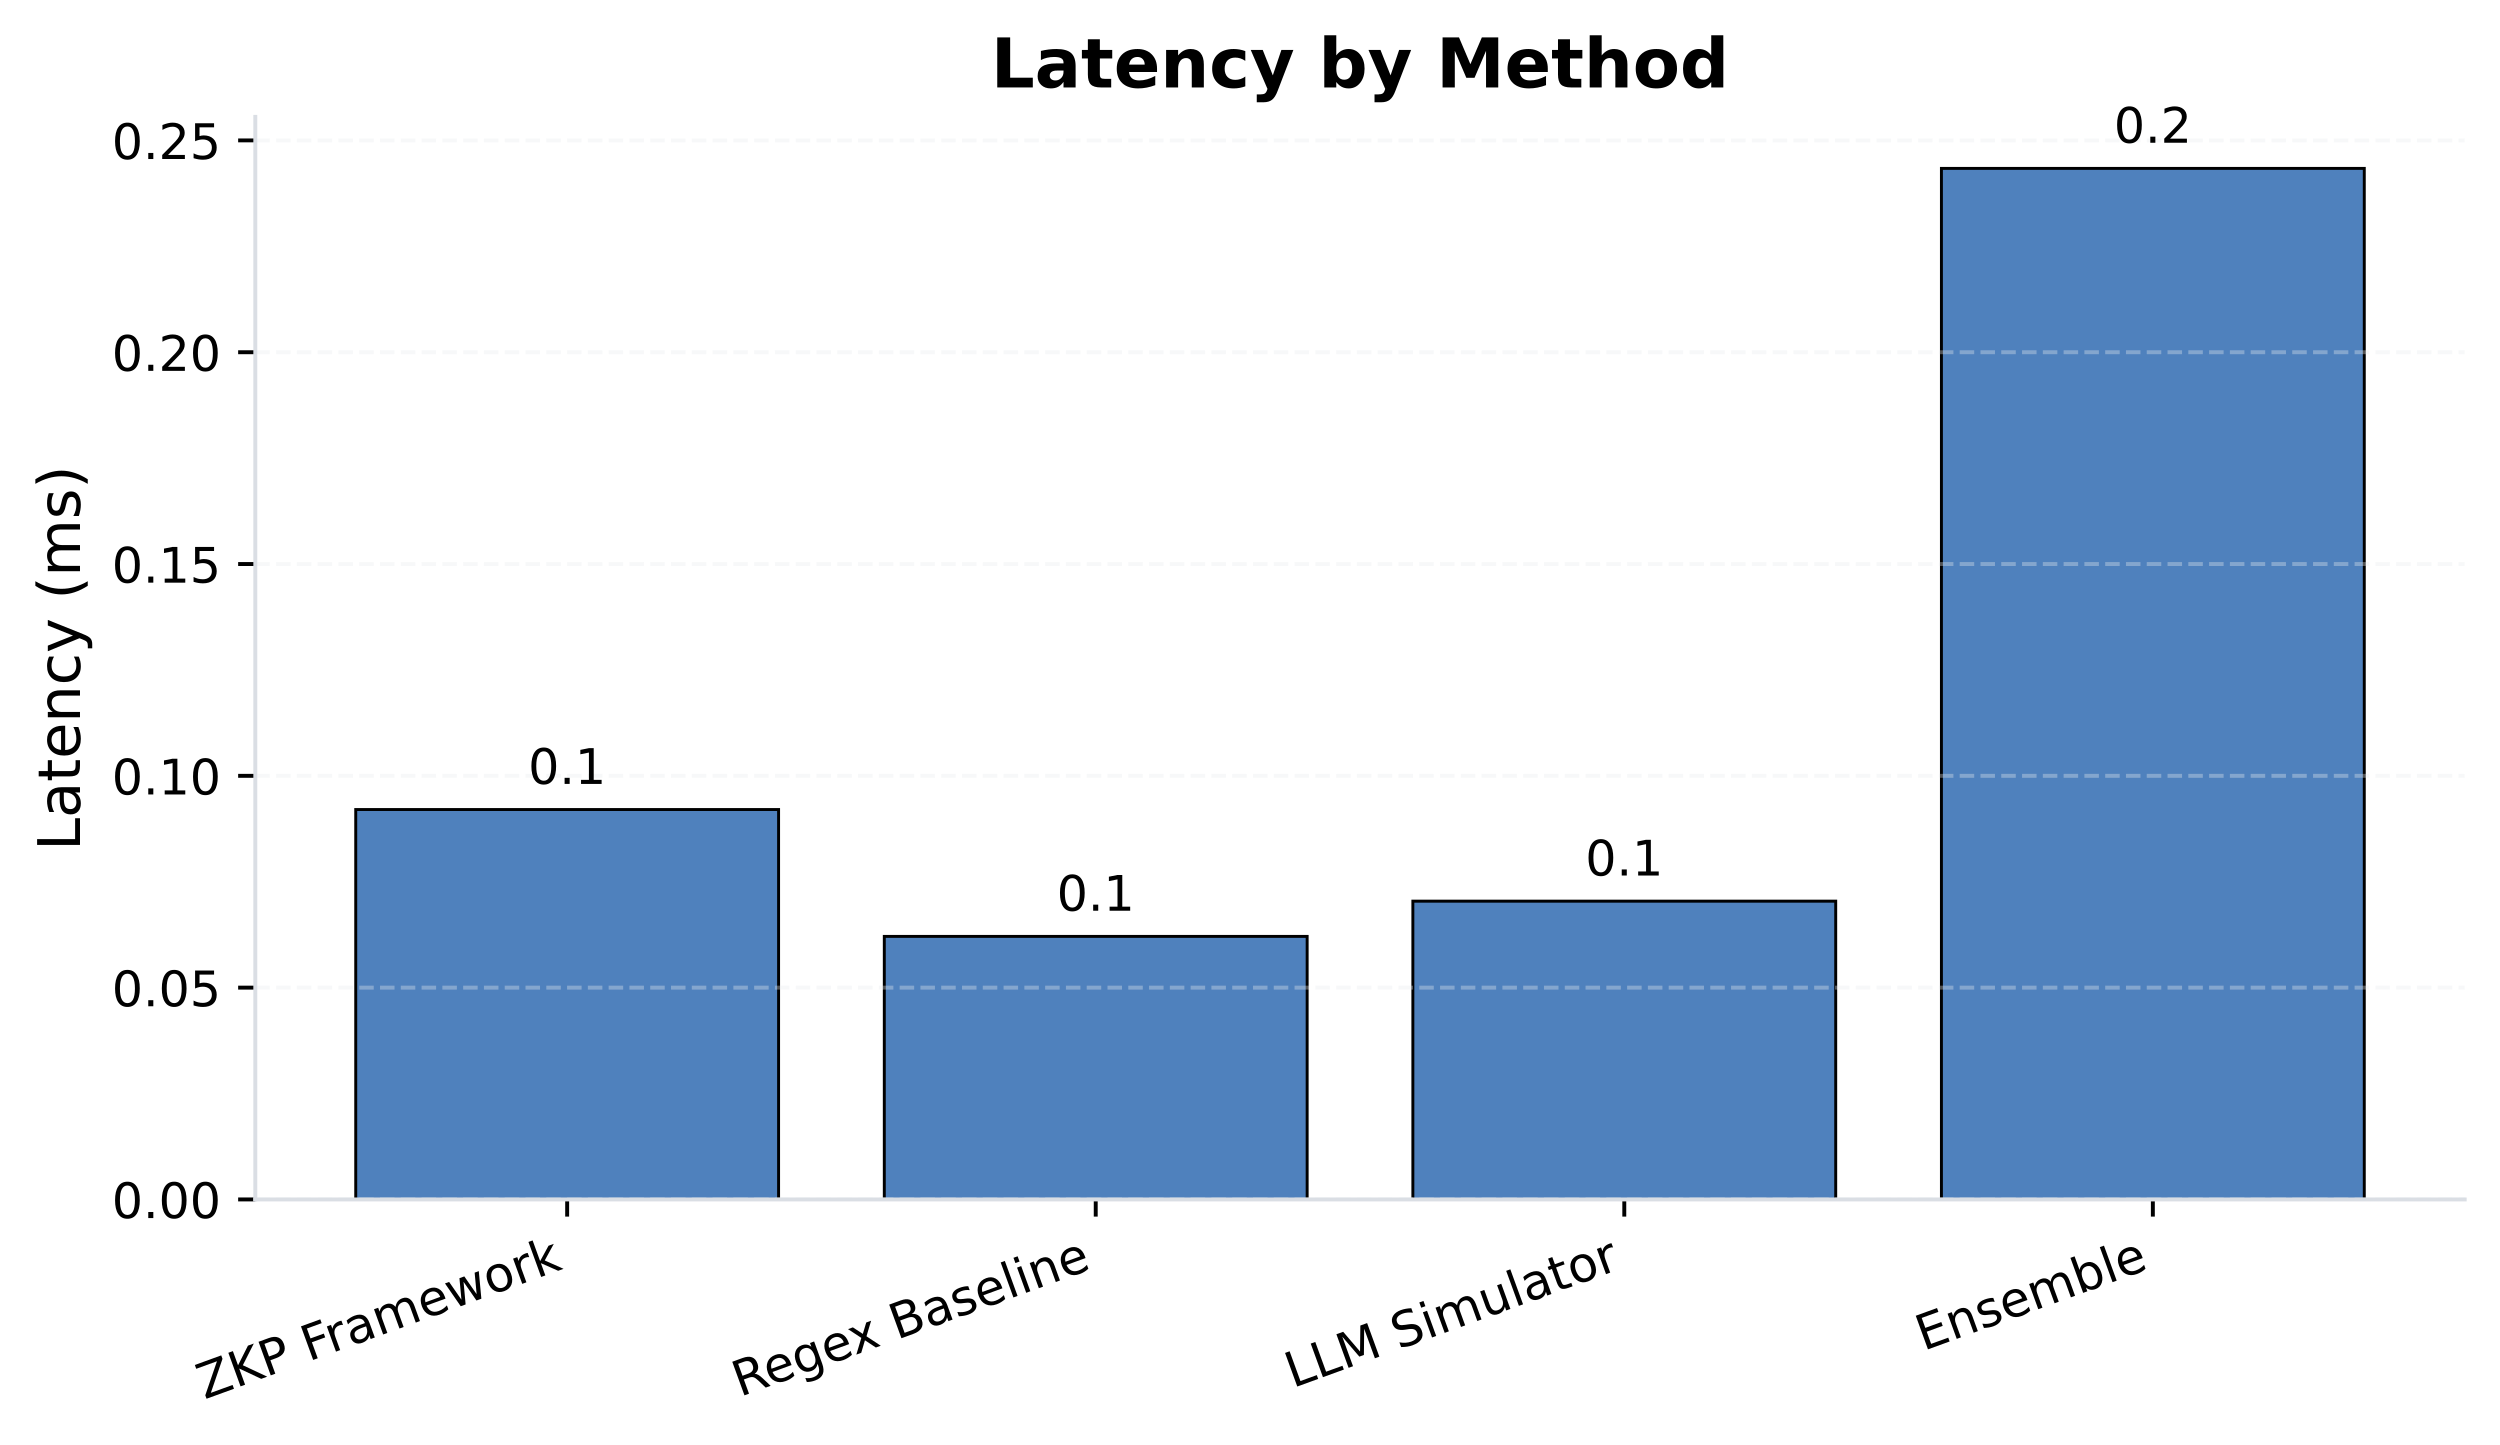
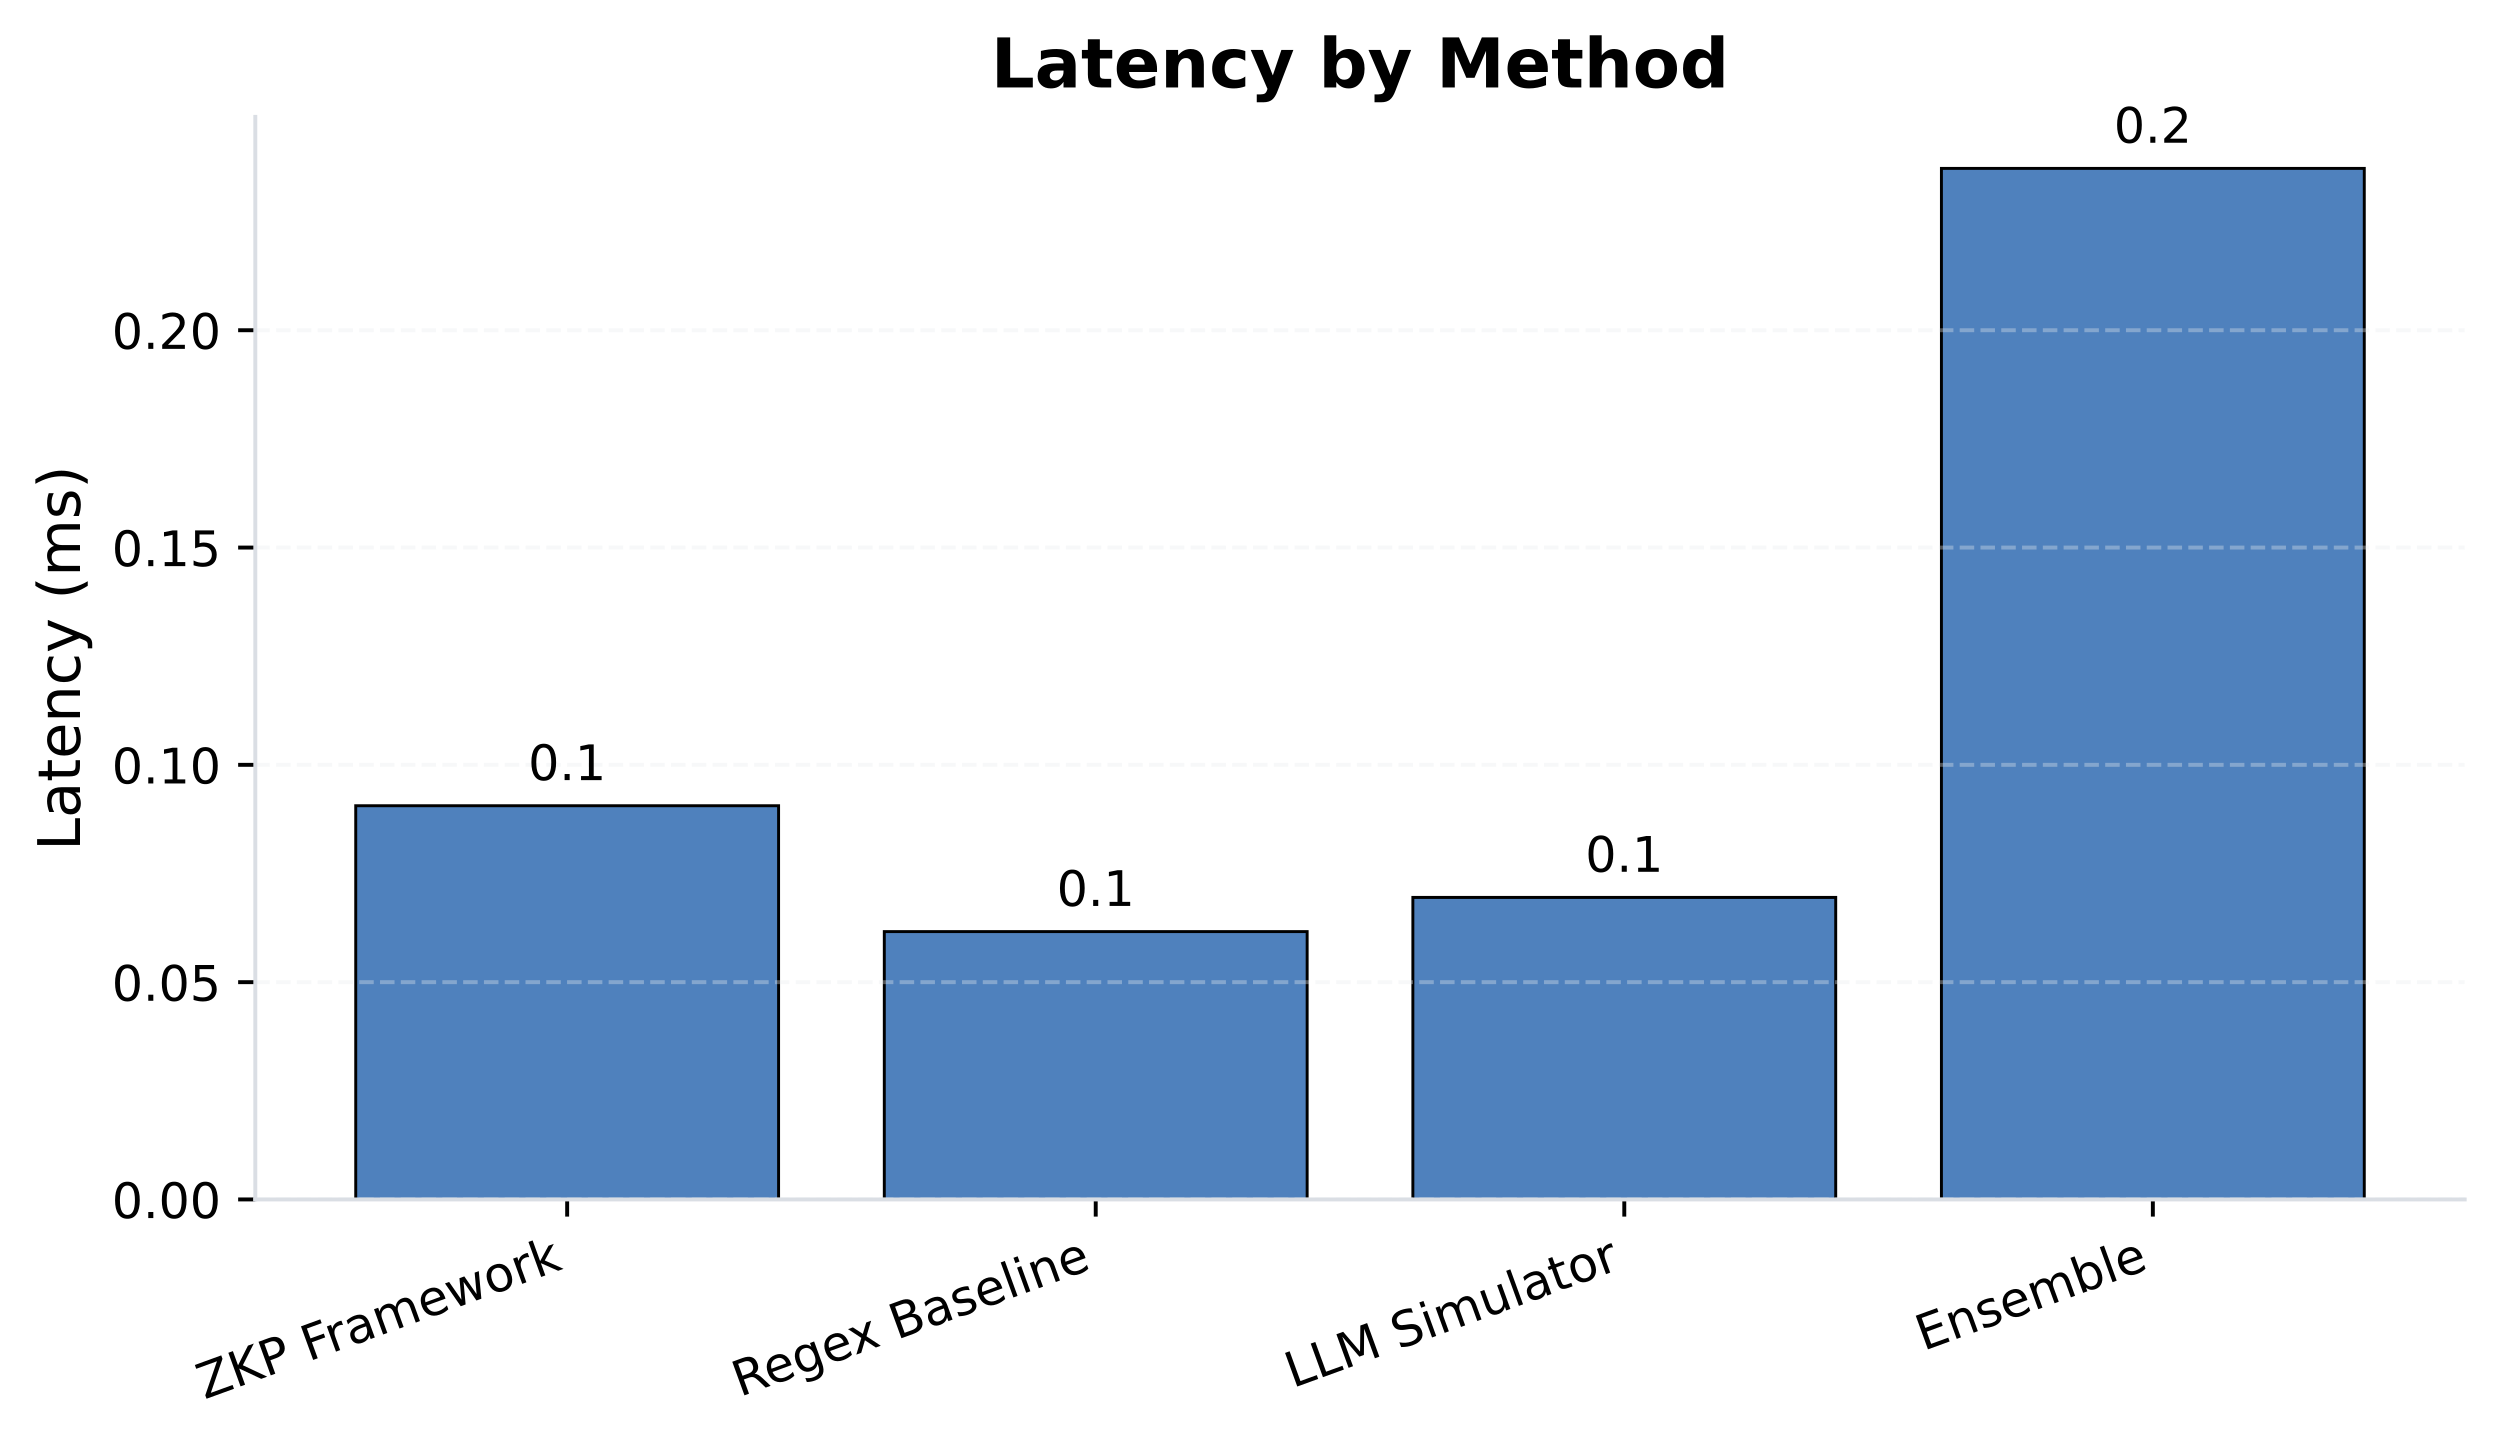
<svg xmlns="http://www.w3.org/2000/svg" xmlns:xlink="http://www.w3.org/1999/xlink" width="509.979pt" height="294.641pt" viewBox="0 0 509.979 294.641" version="1.1">
  <defs>
    <style type="text/css">*{stroke-linejoin: round; stroke-linecap: butt}</style>
  </defs>
  <g id="figure_1">
    <g id="patch_1">
      <path d="M 0 294.641  L 509.979 294.641  L 509.979 0  L 0 0  L 0 294.641  z " style="fill: none" />
    </g>
    <g id="axes_1">
      <g id="patch_2">
        <path d="M 52.079 244.678  L 502.779 244.678  L 502.779 23.838  L 52.079 23.838  L 52.079 244.678  z " style="fill: none" />
      </g>
      <g id="patch_3">
-         <path d="M 72.566 244.678  L 158.824 244.678  L 158.824 165.144  L 72.566 165.144  z " clip-path="url(#p14d0c6e2b0)" style="fill: #4f81bd; stroke: #000000; stroke-width: 0.6; stroke-linejoin: miter" />
+         <path d="M 72.566 244.678  L 158.824 244.678  L 158.824 164.369  L 72.566 164.369  z " clip-path="url(#p461bfaacfd)" style="fill: #4f81bd; stroke: #000000; stroke-width: 0.6; stroke-linejoin: miter" />
      </g>
      <g id="patch_4">
-         <path d="M 180.389 244.678  L 266.647 244.678  L 266.647 191.013  L 180.389 191.013  z " clip-path="url(#p14d0c6e2b0)" style="fill: #4f81bd; stroke: #000000; stroke-width: 0.6; stroke-linejoin: miter" />
+         <path d="M 180.389 244.678  L 266.647 244.678  L 266.647 190.042  L 180.389 190.042  z " clip-path="url(#p461bfaacfd)" style="fill: #4f81bd; stroke: #000000; stroke-width: 0.6; stroke-linejoin: miter" />
      </g>
      <g id="patch_5">
-         <path d="M 288.212 244.678  L 374.47 244.678  L 374.47 183.831  L 288.212 183.831  z " clip-path="url(#p14d0c6e2b0)" style="fill: #4f81bd; stroke: #000000; stroke-width: 0.6; stroke-linejoin: miter" />
+         <path d="M 288.212 244.678  L 374.47 244.678  L 374.47 183.069  L 288.212 183.069  z " clip-path="url(#p461bfaacfd)" style="fill: #4f81bd; stroke: #000000; stroke-width: 0.6; stroke-linejoin: miter" />
      </g>
      <g id="patch_6">
-         <path d="M 396.035 244.678  L 482.293 244.678  L 482.293 34.354  L 396.035 34.354  z " clip-path="url(#p14d0c6e2b0)" style="fill: #4f81bd; stroke: #000000; stroke-width: 0.6; stroke-linejoin: miter" />
+         <path d="M 396.035 244.678  L 482.293 244.678  L 482.293 34.354  L 396.035 34.354  z " clip-path="url(#p461bfaacfd)" style="fill: #4f81bd; stroke: #000000; stroke-width: 0.6; stroke-linejoin: miter" />
      </g>
      <g id="matplotlib.axis_1">
        <g id="xtick_1">
          <g id="line2d_1">
            <defs>
-               <path id="m7bdd466a5d" d="M 0 0  L 0 3.5  " style="stroke: #000000; stroke-width: 0.8" />
+               <path id="mdc8c1c59cb" d="M 0 0  L 0 3.5  " style="stroke: #000000; stroke-width: 0.8" />
            </defs>
            <g>
-               <use xlink:href="#m7bdd466a5d" x="115.695" y="244.678" style="stroke: #000000; stroke-width: 0.8" />
+               <use xlink:href="#mdc8c1c59cb" x="115.695" y="244.678" style="stroke: #000000; stroke-width: 0.8" />
            </g>
          </g>
          <g id="text_1">
            <g transform="translate(41.71257 285.4866) rotate(-20) scale(0.1 -0.1)">
              <defs>
                <path id="DejaVuSans-5a" d="M 359 4666  L 4025 4666  L 4025 4184  L 1075 531  L 4097 531  L 4097 0  L 288 0  L 288 481  L 3238 4134  L 359 4134  L 359 4666  z " transform="scale(0.015625)" />
                <path id="DejaVuSans-4b" d="M 628 4666  L 1259 4666  L 1259 2694  L 3353 4666  L 4166 4666  L 1850 2491  L 4331 0  L 3500 0  L 1259 2247  L 1259 0  L 628 0  L 628 4666  z " transform="scale(0.015625)" />
                <path id="DejaVuSans-50" d="M 1259 4147  L 1259 2394  L 2053 2394  Q 2494 2394 2734 2622  Q 2975 2850 2975 3272  Q 2975 3691 2734 3919  Q 2494 4147 2053 4147  L 1259 4147  z M 628 4666  L 2053 4666  Q 2838 4666 3239 4311  Q 3641 3956 3641 3272  Q 3641 2581 3239 2228  Q 2838 1875 2053 1875  L 1259 1875  L 1259 0  L 628 0  L 628 4666  z " transform="scale(0.015625)" />
                <path id="DejaVuSans-20" transform="scale(0.015625)" />
                <path id="DejaVuSans-46" d="M 628 4666  L 3309 4666  L 3309 4134  L 1259 4134  L 1259 2759  L 3109 2759  L 3109 2228  L 1259 2228  L 1259 0  L 628 0  L 628 4666  z " transform="scale(0.015625)" />
                <path id="DejaVuSans-72" d="M 2631 2963  Q 2534 3019 2420 3045  Q 2306 3072 2169 3072  Q 1681 3072 1420 2755  Q 1159 2438 1159 1844  L 1159 0  L 581 0  L 581 3500  L 1159 3500  L 1159 2956  Q 1341 3275 1631 3429  Q 1922 3584 2338 3584  Q 2397 3584 2469 3576  Q 2541 3569 2628 3553  L 2631 2963  z " transform="scale(0.015625)" />
                <path id="DejaVuSans-61" d="M 2194 1759  Q 1497 1759 1228 1600  Q 959 1441 959 1056  Q 959 750 1161 570  Q 1363 391 1709 391  Q 2188 391 2477 730  Q 2766 1069 2766 1631  L 2766 1759  L 2194 1759  z M 3341 1997  L 3341 0  L 2766 0  L 2766 531  Q 2569 213 2275 61  Q 1981 -91 1556 -91  Q 1019 -91 701 211  Q 384 513 384 1019  Q 384 1609 779 1909  Q 1175 2209 1959 2209  L 2766 2209  L 2766 2266  Q 2766 2663 2505 2880  Q 2244 3097 1772 3097  Q 1472 3097 1187 3025  Q 903 2953 641 2809  L 641 3341  Q 956 3463 1253 3523  Q 1550 3584 1831 3584  Q 2591 3584 2966 3190  Q 3341 2797 3341 1997  z " transform="scale(0.015625)" />
                <path id="DejaVuSans-6d" d="M 3328 2828  Q 3544 3216 3844 3400  Q 4144 3584 4550 3584  Q 5097 3584 5394 3201  Q 5691 2819 5691 2113  L 5691 0  L 5113 0  L 5113 2094  Q 5113 2597 4934 2840  Q 4756 3084 4391 3084  Q 3944 3084 3684 2787  Q 3425 2491 3425 1978  L 3425 0  L 2847 0  L 2847 2094  Q 2847 2600 2669 2842  Q 2491 3084 2119 3084  Q 1678 3084 1418 2786  Q 1159 2488 1159 1978  L 1159 0  L 581 0  L 581 3500  L 1159 3500  L 1159 2956  Q 1356 3278 1631 3431  Q 1906 3584 2284 3584  Q 2666 3584 2933 3390  Q 3200 3197 3328 2828  z " transform="scale(0.015625)" />
                <path id="DejaVuSans-65" d="M 3597 1894  L 3597 1613  L 953 1613  Q 991 1019 1311 708  Q 1631 397 2203 397  Q 2534 397 2845 478  Q 3156 559 3463 722  L 3463 178  Q 3153 47 2828 -22  Q 2503 -91 2169 -91  Q 1331 -91 842 396  Q 353 884 353 1716  Q 353 2575 817 3079  Q 1281 3584 2069 3584  Q 2775 3584 3186 3129  Q 3597 2675 3597 1894  z M 3022 2063  Q 3016 2534 2758 2815  Q 2500 3097 2075 3097  Q 1594 3097 1305 2825  Q 1016 2553 972 2059  L 3022 2063  z " transform="scale(0.015625)" />
                <path id="DejaVuSans-77" d="M 269 3500  L 844 3500  L 1563 769  L 2278 3500  L 2956 3500  L 3675 769  L 4391 3500  L 4966 3500  L 4050 0  L 3372 0  L 2619 2869  L 1863 0  L 1184 0  L 269 3500  z " transform="scale(0.015625)" />
                <path id="DejaVuSans-6f" d="M 1959 3097  Q 1497 3097 1228 2736  Q 959 2375 959 1747  Q 959 1119 1226 758  Q 1494 397 1959 397  Q 2419 397 2687 759  Q 2956 1122 2956 1747  Q 2956 2369 2687 2733  Q 2419 3097 1959 3097  z M 1959 3584  Q 2709 3584 3137 3096  Q 3566 2609 3566 1747  Q 3566 888 3137 398  Q 2709 -91 1959 -91  Q 1206 -91 779 398  Q 353 888 353 1747  Q 353 2609 779 3096  Q 1206 3584 1959 3584  z " transform="scale(0.015625)" />
                <path id="DejaVuSans-6b" d="M 581 4863  L 1159 4863  L 1159 1991  L 2875 3500  L 3609 3500  L 1753 1863  L 3688 0  L 2938 0  L 1159 1709  L 1159 0  L 581 0  L 581 4863  z " transform="scale(0.015625)" />
              </defs>
              <use xlink:href="#DejaVuSans-5a" />
              <use xlink:href="#DejaVuSans-4b" transform="translate(68.50586 0)" />
              <use xlink:href="#DejaVuSans-50" transform="translate(134.082 0)" />
              <use xlink:href="#DejaVuSans-20" transform="translate(194.3848 0)" />
              <use xlink:href="#DejaVuSans-46" transform="translate(226.1719 0)" />
              <use xlink:href="#DejaVuSans-72" transform="translate(276.4414 0)" />
              <use xlink:href="#DejaVuSans-61" transform="translate(317.5547 0)" />
              <use xlink:href="#DejaVuSans-6d" transform="translate(378.834 0)" />
              <use xlink:href="#DejaVuSans-65" transform="translate(476.2461 0)" />
              <use xlink:href="#DejaVuSans-77" transform="translate(537.7695 0)" />
              <use xlink:href="#DejaVuSans-6f" transform="translate(619.5566 0)" />
              <use xlink:href="#DejaVuSans-72" transform="translate(680.7383 0)" />
              <use xlink:href="#DejaVuSans-6b" transform="translate(721.8516 0)" />
            </g>
          </g>
        </g>
        <g id="xtick_2">
          <g id="line2d_2">
            <g>
-               <use xlink:href="#m7bdd466a5d" x="223.518" y="244.678" style="stroke: #000000; stroke-width: 0.8" />
+               <use xlink:href="#mdc8c1c59cb" x="223.518" y="244.678" style="stroke: #000000; stroke-width: 0.8" />
            </g>
          </g>
          <g id="text_2">
            <g transform="translate(150.9451 284.9735) rotate(-20) scale(0.1 -0.1)">
              <defs>
                <path id="DejaVuSans-52" d="M 2841 2188  Q 3044 2119 3236 1894  Q 3428 1669 3622 1275  L 4263 0  L 3584 0  L 2988 1197  Q 2756 1666 2539 1819  Q 2322 1972 1947 1972  L 1259 1972  L 1259 0  L 628 0  L 628 4666  L 2053 4666  Q 2853 4666 3247 4331  Q 3641 3997 3641 3322  Q 3641 2881 3436 2590  Q 3231 2300 2841 2188  z M 1259 4147  L 1259 2491  L 2053 2491  Q 2509 2491 2742 2702  Q 2975 2913 2975 3322  Q 2975 3731 2742 3939  Q 2509 4147 2053 4147  L 1259 4147  z " transform="scale(0.015625)" />
                <path id="DejaVuSans-67" d="M 2906 1791  Q 2906 2416 2648 2759  Q 2391 3103 1925 3103  Q 1463 3103 1205 2759  Q 947 2416 947 1791  Q 947 1169 1205 825  Q 1463 481 1925 481  Q 2391 481 2648 825  Q 2906 1169 2906 1791  z M 3481 434  Q 3481 -459 3084 -895  Q 2688 -1331 1869 -1331  Q 1566 -1331 1297 -1286  Q 1028 -1241 775 -1147  L 775 -588  Q 1028 -725 1275 -790  Q 1522 -856 1778 -856  Q 2344 -856 2625 -561  Q 2906 -266 2906 331  L 2906 616  Q 2728 306 2450 153  Q 2172 0 1784 0  Q 1141 0 747 490  Q 353 981 353 1791  Q 353 2603 747 3093  Q 1141 3584 1784 3584  Q 2172 3584 2450 3431  Q 2728 3278 2906 2969  L 2906 3500  L 3481 3500  L 3481 434  z " transform="scale(0.015625)" />
                <path id="DejaVuSans-78" d="M 3513 3500  L 2247 1797  L 3578 0  L 2900 0  L 1881 1375  L 863 0  L 184 0  L 1544 1831  L 300 3500  L 978 3500  L 1906 2253  L 2834 3500  L 3513 3500  z " transform="scale(0.015625)" />
                <path id="DejaVuSans-42" d="M 1259 2228  L 1259 519  L 2272 519  Q 2781 519 3026 730  Q 3272 941 3272 1375  Q 3272 1813 3026 2020  Q 2781 2228 2272 2228  L 1259 2228  z M 1259 4147  L 1259 2741  L 2194 2741  Q 2656 2741 2882 2914  Q 3109 3088 3109 3444  Q 3109 3797 2882 3972  Q 2656 4147 2194 4147  L 1259 4147  z M 628 4666  L 2241 4666  Q 2963 4666 3353 4366  Q 3744 4066 3744 3513  Q 3744 3084 3544 2831  Q 3344 2578 2956 2516  Q 3422 2416 3680 2098  Q 3938 1781 3938 1306  Q 3938 681 3513 340  Q 3088 0 2303 0  L 628 0  L 628 4666  z " transform="scale(0.015625)" />
                <path id="DejaVuSans-73" d="M 2834 3397  L 2834 2853  Q 2591 2978 2328 3040  Q 2066 3103 1784 3103  Q 1356 3103 1142 2972  Q 928 2841 928 2578  Q 928 2378 1081 2264  Q 1234 2150 1697 2047  L 1894 2003  Q 2506 1872 2764 1633  Q 3022 1394 3022 966  Q 3022 478 2636 193  Q 2250 -91 1575 -91  Q 1294 -91 989 -36  Q 684 19 347 128  L 347 722  Q 666 556 975 473  Q 1284 391 1588 391  Q 1994 391 2212 530  Q 2431 669 2431 922  Q 2431 1156 2273 1281  Q 2116 1406 1581 1522  L 1381 1569  Q 847 1681 609 1914  Q 372 2147 372 2553  Q 372 3047 722 3315  Q 1072 3584 1716 3584  Q 2034 3584 2315 3537  Q 2597 3491 2834 3397  z " transform="scale(0.015625)" />
                <path id="DejaVuSans-6c" d="M 603 4863  L 1178 4863  L 1178 0  L 603 0  L 603 4863  z " transform="scale(0.015625)" />
                <path id="DejaVuSans-69" d="M 603 3500  L 1178 3500  L 1178 0  L 603 0  L 603 3500  z M 603 4863  L 1178 4863  L 1178 4134  L 603 4134  L 603 4863  z " transform="scale(0.015625)" />
                <path id="DejaVuSans-6e" d="M 3513 2113  L 3513 0  L 2938 0  L 2938 2094  Q 2938 2591 2744 2837  Q 2550 3084 2163 3084  Q 1697 3084 1428 2787  Q 1159 2491 1159 1978  L 1159 0  L 581 0  L 581 3500  L 1159 3500  L 1159 2956  Q 1366 3272 1645 3428  Q 1925 3584 2291 3584  Q 2894 3584 3203 3211  Q 3513 2838 3513 2113  z " transform="scale(0.015625)" />
              </defs>
              <use xlink:href="#DejaVuSans-52" />
              <use xlink:href="#DejaVuSans-65" transform="translate(64.98242 0)" />
              <use xlink:href="#DejaVuSans-67" transform="translate(126.5059 0)" />
              <use xlink:href="#DejaVuSans-65" transform="translate(189.9824 0)" />
              <use xlink:href="#DejaVuSans-78" transform="translate(249.7559 0)" />
              <use xlink:href="#DejaVuSans-20" transform="translate(308.9355 0)" />
              <use xlink:href="#DejaVuSans-42" transform="translate(340.7227 0)" />
              <use xlink:href="#DejaVuSans-61" transform="translate(409.3262 0)" />
              <use xlink:href="#DejaVuSans-73" transform="translate(470.6055 0)" />
              <use xlink:href="#DejaVuSans-65" transform="translate(522.7051 0)" />
              <use xlink:href="#DejaVuSans-6c" transform="translate(584.2285 0)" />
              <use xlink:href="#DejaVuSans-69" transform="translate(612.0117 0)" />
              <use xlink:href="#DejaVuSans-6e" transform="translate(639.7949 0)" />
              <use xlink:href="#DejaVuSans-65" transform="translate(703.1738 0)" />
            </g>
          </g>
        </g>
        <g id="xtick_3">
          <g id="line2d_3">
            <g>
-               <use xlink:href="#m7bdd466a5d" x="331.341" y="244.678" style="stroke: #000000; stroke-width: 0.8" />
+               <use xlink:href="#mdc8c1c59cb" x="331.341" y="244.678" style="stroke: #000000; stroke-width: 0.8" />
            </g>
          </g>
          <g id="text_3">
            <g transform="translate(263.7132 283.1737) rotate(-20) scale(0.1 -0.1)">
              <defs>
                <path id="DejaVuSans-4c" d="M 628 4666  L 1259 4666  L 1259 531  L 3531 531  L 3531 0  L 628 0  L 628 4666  z " transform="scale(0.015625)" />
                <path id="DejaVuSans-4d" d="M 628 4666  L 1569 4666  L 2759 1491  L 3956 4666  L 4897 4666  L 4897 0  L 4281 0  L 4281 4097  L 3078 897  L 2444 897  L 1241 4097  L 1241 0  L 628 0  L 628 4666  z " transform="scale(0.015625)" />
                <path id="DejaVuSans-53" d="M 3425 4513  L 3425 3897  Q 3066 4069 2747 4153  Q 2428 4238 2131 4238  Q 1616 4238 1336 4038  Q 1056 3838 1056 3469  Q 1056 3159 1242 3001  Q 1428 2844 1947 2747  L 2328 2669  Q 3034 2534 3370 2195  Q 3706 1856 3706 1288  Q 3706 609 3251 259  Q 2797 -91 1919 -91  Q 1588 -91 1214 -16  Q 841 59 441 206  L 441 856  Q 825 641 1194 531  Q 1563 422 1919 422  Q 2459 422 2753 634  Q 3047 847 3047 1241  Q 3047 1584 2836 1778  Q 2625 1972 2144 2069  L 1759 2144  Q 1053 2284 737 2584  Q 422 2884 422 3419  Q 422 4038 858 4394  Q 1294 4750 2059 4750  Q 2388 4750 2728 4690  Q 3069 4631 3425 4513  z " transform="scale(0.015625)" />
                <path id="DejaVuSans-75" d="M 544 1381  L 544 3500  L 1119 3500  L 1119 1403  Q 1119 906 1312 657  Q 1506 409 1894 409  Q 2359 409 2629 706  Q 2900 1003 2900 1516  L 2900 3500  L 3475 3500  L 3475 0  L 2900 0  L 2900 538  Q 2691 219 2414 64  Q 2138 -91 1772 -91  Q 1169 -91 856 284  Q 544 659 544 1381  z M 1991 3584  L 1991 3584  z " transform="scale(0.015625)" />
                <path id="DejaVuSans-74" d="M 1172 4494  L 1172 3500  L 2356 3500  L 2356 3053  L 1172 3053  L 1172 1153  Q 1172 725 1289 603  Q 1406 481 1766 481  L 2356 481  L 2356 0  L 1766 0  Q 1100 0 847 248  Q 594 497 594 1153  L 594 3053  L 172 3053  L 172 3500  L 594 3500  L 594 4494  L 1172 4494  z " transform="scale(0.015625)" />
              </defs>
              <use xlink:href="#DejaVuSans-4c" />
              <use xlink:href="#DejaVuSans-4c" transform="translate(55.71289 0)" />
              <use xlink:href="#DejaVuSans-4d" transform="translate(111.4258 0)" />
              <use xlink:href="#DejaVuSans-20" transform="translate(197.7051 0)" />
              <use xlink:href="#DejaVuSans-53" transform="translate(229.4922 0)" />
              <use xlink:href="#DejaVuSans-69" transform="translate(292.9688 0)" />
              <use xlink:href="#DejaVuSans-6d" transform="translate(320.752 0)" />
              <use xlink:href="#DejaVuSans-75" transform="translate(418.1641 0)" />
              <use xlink:href="#DejaVuSans-6c" transform="translate(481.543 0)" />
              <use xlink:href="#DejaVuSans-61" transform="translate(509.3262 0)" />
              <use xlink:href="#DejaVuSans-74" transform="translate(570.6055 0)" />
              <use xlink:href="#DejaVuSans-6f" transform="translate(609.8145 0)" />
              <use xlink:href="#DejaVuSans-72" transform="translate(670.9961 0)" />
            </g>
          </g>
        </g>
        <g id="xtick_4">
          <g id="line2d_4">
            <g>
-               <use xlink:href="#m7bdd466a5d" x="439.164" y="244.678" style="stroke: #000000; stroke-width: 0.8" />
+               <use xlink:href="#mdc8c1c59cb" x="439.164" y="244.678" style="stroke: #000000; stroke-width: 0.8" />
            </g>
          </g>
          <g id="text_4">
            <g transform="translate(392.3709 275.5904) rotate(-20) scale(0.1 -0.1)">
              <defs>
                <path id="DejaVuSans-45" d="M 628 4666  L 3578 4666  L 3578 4134  L 1259 4134  L 1259 2753  L 3481 2753  L 3481 2222  L 1259 2222  L 1259 531  L 3634 531  L 3634 0  L 628 0  L 628 4666  z " transform="scale(0.015625)" />
                <path id="DejaVuSans-62" d="M 3116 1747  Q 3116 2381 2855 2742  Q 2594 3103 2138 3103  Q 1681 3103 1420 2742  Q 1159 2381 1159 1747  Q 1159 1113 1420 752  Q 1681 391 2138 391  Q 2594 391 2855 752  Q 3116 1113 3116 1747  z M 1159 2969  Q 1341 3281 1617 3432  Q 1894 3584 2278 3584  Q 2916 3584 3314 3078  Q 3713 2572 3713 1747  Q 3713 922 3314 415  Q 2916 -91 2278 -91  Q 1894 -91 1617 61  Q 1341 213 1159 525  L 1159 0  L 581 0  L 581 4863  L 1159 4863  L 1159 2969  z " transform="scale(0.015625)" />
              </defs>
              <use xlink:href="#DejaVuSans-45" />
              <use xlink:href="#DejaVuSans-6e" transform="translate(63.18359 0)" />
              <use xlink:href="#DejaVuSans-73" transform="translate(126.5625 0)" />
              <use xlink:href="#DejaVuSans-65" transform="translate(178.6621 0)" />
              <use xlink:href="#DejaVuSans-6d" transform="translate(240.1855 0)" />
              <use xlink:href="#DejaVuSans-62" transform="translate(337.5977 0)" />
              <use xlink:href="#DejaVuSans-6c" transform="translate(401.0742 0)" />
              <use xlink:href="#DejaVuSans-65" transform="translate(428.8574 0)" />
            </g>
          </g>
        </g>
      </g>
      <g id="matplotlib.axis_2">
        <g id="ytick_1">
          <g id="line2d_5">
-             <path d="M 52.079 244.678  L 502.779 244.678  " clip-path="url(#p14d0c6e2b0)" style="fill: none; stroke-dasharray: 2.96,1.28; stroke-dashoffset: 0; stroke: #e9ecef; stroke-opacity: 0.35; stroke-width: 0.8" />
+             <path d="M 52.079 244.678  L 502.779 244.678  " clip-path="url(#p461bfaacfd)" style="fill: none; stroke-dasharray: 2.96,1.28; stroke-dashoffset: 0; stroke: #e9ecef; stroke-opacity: 0.35; stroke-width: 0.8" />
          </g>
          <g id="line2d_6">
            <defs>
-               <path id="m2a498a1872" d="M 0 0  L -3.5 0  " style="stroke: #000000; stroke-width: 0.8" />
+               <path id="me2d2d345de" d="M 0 0  L -3.5 0  " style="stroke: #000000; stroke-width: 0.8" />
            </defs>
            <g>
-               <use xlink:href="#m2a498a1872" x="52.079" y="244.678" style="stroke: #000000; stroke-width: 0.8" />
+               <use xlink:href="#me2d2d345de" x="52.079" y="244.678" style="stroke: #000000; stroke-width: 0.8" />
            </g>
          </g>
          <g id="text_5">
            <g transform="translate(22.81375 248.4771) scale(0.1 -0.1)">
              <defs>
                <path id="DejaVuSans-30" d="M 2034 4250  Q 1547 4250 1301 3770  Q 1056 3291 1056 2328  Q 1056 1369 1301 889  Q 1547 409 2034 409  Q 2525 409 2770 889  Q 3016 1369 3016 2328  Q 3016 3291 2770 3770  Q 2525 4250 2034 4250  z M 2034 4750  Q 2819 4750 3233 4129  Q 3647 3509 3647 2328  Q 3647 1150 3233 529  Q 2819 -91 2034 -91  Q 1250 -91 836 529  Q 422 1150 422 2328  Q 422 3509 836 4129  Q 1250 4750 2034 4750  z " transform="scale(0.015625)" />
                <path id="DejaVuSans-2e" d="M 684 794  L 1344 794  L 1344 0  L 684 0  L 684 794  z " transform="scale(0.015625)" />
              </defs>
              <use xlink:href="#DejaVuSans-30" />
              <use xlink:href="#DejaVuSans-2e" transform="translate(63.62305 0)" />
              <use xlink:href="#DejaVuSans-30" transform="translate(95.41016 0)" />
              <use xlink:href="#DejaVuSans-30" transform="translate(159.0332 0)" />
            </g>
          </g>
        </g>
        <g id="ytick_2">
          <g id="line2d_7">
-             <path d="M 52.079 201.471  L 502.779 201.471  " clip-path="url(#p14d0c6e2b0)" style="fill: none; stroke-dasharray: 2.96,1.28; stroke-dashoffset: 0; stroke: #e9ecef; stroke-opacity: 0.35; stroke-width: 0.8" />
+             <path d="M 52.079 200.35  L 502.779 200.35  " clip-path="url(#p461bfaacfd)" style="fill: none; stroke-dasharray: 2.96,1.28; stroke-dashoffset: 0; stroke: #e9ecef; stroke-opacity: 0.35; stroke-width: 0.8" />
          </g>
          <g id="line2d_8">
            <g>
-               <use xlink:href="#m2a498a1872" x="52.079" y="201.471" style="stroke: #000000; stroke-width: 0.8" />
+               <use xlink:href="#me2d2d345de" x="52.079" y="200.35" style="stroke: #000000; stroke-width: 0.8" />
            </g>
          </g>
          <g id="text_6">
-             <g transform="translate(22.81375 205.2697) scale(0.1 -0.1)">
+             <g transform="translate(22.81375 204.1488) scale(0.1 -0.1)">
              <defs>
                <path id="DejaVuSans-35" d="M 691 4666  L 3169 4666  L 3169 4134  L 1269 4134  L 1269 2991  Q 1406 3038 1543 3061  Q 1681 3084 1819 3084  Q 2600 3084 3056 2656  Q 3513 2228 3513 1497  Q 3513 744 3044 326  Q 2575 -91 1722 -91  Q 1428 -91 1123 -41  Q 819 9 494 109  L 494 744  Q 775 591 1075 516  Q 1375 441 1709 441  Q 2250 441 2565 725  Q 2881 1009 2881 1497  Q 2881 1984 2565 2268  Q 2250 2553 1709 2553  Q 1456 2553 1204 2497  Q 953 2441 691 2322  L 691 4666  z " transform="scale(0.015625)" />
              </defs>
              <use xlink:href="#DejaVuSans-30" />
              <use xlink:href="#DejaVuSans-2e" transform="translate(63.62305 0)" />
              <use xlink:href="#DejaVuSans-30" transform="translate(95.41016 0)" />
              <use xlink:href="#DejaVuSans-35" transform="translate(159.0332 0)" />
            </g>
          </g>
        </g>
        <g id="ytick_3">
          <g id="line2d_9">
-             <path d="M 52.079 158.263  L 502.779 158.263  " clip-path="url(#p14d0c6e2b0)" style="fill: none; stroke-dasharray: 2.96,1.28; stroke-dashoffset: 0; stroke: #e9ecef; stroke-opacity: 0.35; stroke-width: 0.8" />
+             <path d="M 52.079 156.021  L 502.779 156.021  " clip-path="url(#p461bfaacfd)" style="fill: none; stroke-dasharray: 2.96,1.28; stroke-dashoffset: 0; stroke: #e9ecef; stroke-opacity: 0.35; stroke-width: 0.8" />
          </g>
          <g id="line2d_10">
            <g>
-               <use xlink:href="#m2a498a1872" x="52.079" y="158.263" style="stroke: #000000; stroke-width: 0.8" />
+               <use xlink:href="#me2d2d345de" x="52.079" y="156.021" style="stroke: #000000; stroke-width: 0.8" />
            </g>
          </g>
          <g id="text_7">
-             <g transform="translate(22.81375 162.0624) scale(0.1 -0.1)">
+             <g transform="translate(22.81375 159.8206) scale(0.1 -0.1)">
              <defs>
                <path id="DejaVuSans-31" d="M 794 531  L 1825 531  L 1825 4091  L 703 3866  L 703 4441  L 1819 4666  L 2450 4666  L 2450 531  L 3481 531  L 3481 0  L 794 0  L 794 531  z " transform="scale(0.015625)" />
              </defs>
              <use xlink:href="#DejaVuSans-30" />
              <use xlink:href="#DejaVuSans-2e" transform="translate(63.62305 0)" />
              <use xlink:href="#DejaVuSans-31" transform="translate(95.41016 0)" />
              <use xlink:href="#DejaVuSans-30" transform="translate(159.0332 0)" />
            </g>
          </g>
        </g>
        <g id="ytick_4">
          <g id="line2d_11">
-             <path d="M 52.079 115.056  L 502.779 115.056  " clip-path="url(#p14d0c6e2b0)" style="fill: none; stroke-dasharray: 2.96,1.28; stroke-dashoffset: 0; stroke: #e9ecef; stroke-opacity: 0.35; stroke-width: 0.8" />
+             <path d="M 52.079 111.693  L 502.779 111.693  " clip-path="url(#p461bfaacfd)" style="fill: none; stroke-dasharray: 2.96,1.28; stroke-dashoffset: 0; stroke: #e9ecef; stroke-opacity: 0.35; stroke-width: 0.8" />
          </g>
          <g id="line2d_12">
            <g>
-               <use xlink:href="#m2a498a1872" x="52.079" y="115.056" style="stroke: #000000; stroke-width: 0.8" />
+               <use xlink:href="#me2d2d345de" x="52.079" y="111.693" style="stroke: #000000; stroke-width: 0.8" />
            </g>
          </g>
          <g id="text_8">
-             <g transform="translate(22.81375 118.855) scale(0.1 -0.1)">
+             <g transform="translate(22.81375 115.4923) scale(0.1 -0.1)">
              <use xlink:href="#DejaVuSans-30" />
              <use xlink:href="#DejaVuSans-2e" transform="translate(63.62305 0)" />
              <use xlink:href="#DejaVuSans-31" transform="translate(95.41016 0)" />
              <use xlink:href="#DejaVuSans-35" transform="translate(159.0332 0)" />
            </g>
          </g>
        </g>
        <g id="ytick_5">
          <g id="line2d_13">
-             <path d="M 52.079 71.848  L 502.779 71.848  " clip-path="url(#p14d0c6e2b0)" style="fill: none; stroke-dasharray: 2.96,1.28; stroke-dashoffset: 0; stroke: #e9ecef; stroke-opacity: 0.35; stroke-width: 0.8" />
+             <path d="M 52.079 67.365  L 502.779 67.365  " clip-path="url(#p461bfaacfd)" style="fill: none; stroke-dasharray: 2.96,1.28; stroke-dashoffset: 0; stroke: #e9ecef; stroke-opacity: 0.35; stroke-width: 0.8" />
          </g>
          <g id="line2d_14">
            <g>
-               <use xlink:href="#m2a498a1872" x="52.079" y="71.848" style="stroke: #000000; stroke-width: 0.8" />
+               <use xlink:href="#me2d2d345de" x="52.079" y="67.365" style="stroke: #000000; stroke-width: 0.8" />
            </g>
          </g>
          <g id="text_9">
-             <g transform="translate(22.81375 75.6476) scale(0.1 -0.1)">
+             <g transform="translate(22.81375 71.164) scale(0.1 -0.1)">
              <defs>
                <path id="DejaVuSans-32" d="M 1228 531  L 3431 531  L 3431 0  L 469 0  L 469 531  Q 828 903 1448 1529  Q 2069 2156 2228 2338  Q 2531 2678 2651 2914  Q 2772 3150 2772 3378  Q 2772 3750 2511 3984  Q 2250 4219 1831 4219  Q 1534 4219 1204 4116  Q 875 4013 500 3803  L 500 4441  Q 881 4594 1212 4672  Q 1544 4750 1819 4750  Q 2544 4750 2975 4387  Q 3406 4025 3406 3419  Q 3406 3131 3298 2873  Q 3191 2616 2906 2266  Q 2828 2175 2409 1742  Q 1991 1309 1228 531  z " transform="scale(0.015625)" />
              </defs>
              <use xlink:href="#DejaVuSans-30" />
              <use xlink:href="#DejaVuSans-2e" transform="translate(63.62305 0)" />
              <use xlink:href="#DejaVuSans-32" transform="translate(95.41016 0)" />
              <use xlink:href="#DejaVuSans-30" transform="translate(159.0332 0)" />
            </g>
          </g>
        </g>
-         <g id="ytick_6">
-           <g id="line2d_15">
-             <path d="M 52.079 28.641  L 502.779 28.641  " clip-path="url(#p14d0c6e2b0)" style="fill: none; stroke-dasharray: 2.96,1.28; stroke-dashoffset: 0; stroke: #e9ecef; stroke-opacity: 0.35; stroke-width: 0.8" />
-           </g>
-           <g id="line2d_16">
-             <g>
-               <use xlink:href="#m2a498a1872" x="52.079" y="28.641" style="stroke: #000000; stroke-width: 0.8" />
-             </g>
-           </g>
-           <g id="text_10">
-             <g transform="translate(22.81375 32.44023) scale(0.1 -0.1)">
-               <use xlink:href="#DejaVuSans-30" />
-               <use xlink:href="#DejaVuSans-2e" transform="translate(63.62305 0)" />
-               <use xlink:href="#DejaVuSans-32" transform="translate(95.41016 0)" />
-               <use xlink:href="#DejaVuSans-35" transform="translate(159.0332 0)" />
-             </g>
-           </g>
-         </g>
-         <g id="text_11">
+         <g id="text_10">
          <g transform="translate(16.31812 173.5335) rotate(-90) scale(0.12 -0.12)">
            <defs>
              <path id="DejaVuSans-63" d="M 3122 3366  L 3122 2828  Q 2878 2963 2633 3030  Q 2388 3097 2138 3097  Q 1578 3097 1268 2742  Q 959 2388 959 1747  Q 959 1106 1268 751  Q 1578 397 2138 397  Q 2388 397 2633 464  Q 2878 531 3122 666  L 3122 134  Q 2881 22 2623 -34  Q 2366 -91 2075 -91  Q 1284 -91 818 406  Q 353 903 353 1747  Q 353 2603 823 3093  Q 1294 3584 2113 3584  Q 2378 3584 2631 3529  Q 2884 3475 3122 3366  z " transform="scale(0.015625)" />
              <path id="DejaVuSans-79" d="M 2059 -325  Q 1816 -950 1584 -1140  Q 1353 -1331 966 -1331  L 506 -1331  L 506 -850  L 844 -850  Q 1081 -850 1212 -737  Q 1344 -625 1503 -206  L 1606 56  L 191 3500  L 800 3500  L 1894 763  L 2988 3500  L 3597 3500  L 2059 -325  z " transform="scale(0.015625)" />
              <path id="DejaVuSans-28" d="M 1984 4856  Q 1566 4138 1362 3434  Q 1159 2731 1159 2009  Q 1159 1288 1364 580  Q 1569 -128 1984 -844  L 1484 -844  Q 1016 -109 783 600  Q 550 1309 550 2009  Q 550 2706 781 3412  Q 1013 4119 1484 4856  L 1984 4856  z " transform="scale(0.015625)" />
              <path id="DejaVuSans-29" d="M 513 4856  L 1013 4856  Q 1481 4119 1714 3412  Q 1947 2706 1947 2009  Q 1947 1309 1714 600  Q 1481 -109 1013 -844  L 513 -844  Q 928 -128 1133 580  Q 1338 1288 1338 2009  Q 1338 2731 1133 3434  Q 928 4138 513 4856  z " transform="scale(0.015625)" />
            </defs>
            <use xlink:href="#DejaVuSans-4c" />
            <use xlink:href="#DejaVuSans-61" transform="translate(55.71289 0)" />
            <use xlink:href="#DejaVuSans-74" transform="translate(116.9922 0)" />
            <use xlink:href="#DejaVuSans-65" transform="translate(156.2012 0)" />
            <use xlink:href="#DejaVuSans-6e" transform="translate(217.7246 0)" />
            <use xlink:href="#DejaVuSans-63" transform="translate(281.1035 0)" />
            <use xlink:href="#DejaVuSans-79" transform="translate(336.084 0)" />
            <use xlink:href="#DejaVuSans-20" transform="translate(395.2637 0)" />
            <use xlink:href="#DejaVuSans-28" transform="translate(427.0508 0)" />
            <use xlink:href="#DejaVuSans-6d" transform="translate(466.0645 0)" />
            <use xlink:href="#DejaVuSans-73" transform="translate(563.4766 0)" />
            <use xlink:href="#DejaVuSans-29" transform="translate(615.5762 0)" />
          </g>
        </g>
      </g>
      <g id="patch_7">
        <path d="M 52.079 244.678  L 52.079 23.838  " style="fill: none; stroke: #dadee4; stroke-width: 0.8; stroke-linejoin: miter; stroke-linecap: square" />
      </g>
      <g id="patch_8">
        <path d="M 52.079 244.678  L 502.779 244.678  " style="fill: none; stroke: #dadee4; stroke-width: 0.8; stroke-linejoin: miter; stroke-linecap: square" />
      </g>
-       <g id="text_12">
-         <g transform="translate(107.7434 159.9093) scale(0.1 -0.1)">
+       <g id="text_11">
+         <g transform="translate(107.7434 159.1349) scale(0.1 -0.1)">
          <use xlink:href="#DejaVuSans-30" />
          <use xlink:href="#DejaVuSans-2e" transform="translate(63.62305 0)" />
          <use xlink:href="#DejaVuSans-31" transform="translate(95.41016 0)" />
        </g>
      </g>
-       <g id="text_13">
-         <g transform="translate(215.5663 185.7788) scale(0.1 -0.1)">
+       <g id="text_12">
+         <g transform="translate(215.5663 184.8078) scale(0.1 -0.1)">
          <use xlink:href="#DejaVuSans-30" />
          <use xlink:href="#DejaVuSans-2e" transform="translate(63.62305 0)" />
          <use xlink:href="#DejaVuSans-31" transform="translate(95.41016 0)" />
        </g>
      </g>
-       <g id="text_14">
-         <g transform="translate(323.3893 178.5969) scale(0.1 -0.1)">
+       <g id="text_13">
+         <g transform="translate(323.3893 177.834) scale(0.1 -0.1)">
          <use xlink:href="#DejaVuSans-30" />
          <use xlink:href="#DejaVuSans-2e" transform="translate(63.62305 0)" />
          <use xlink:href="#DejaVuSans-31" transform="translate(95.41016 0)" />
        </g>
      </g>
-       <g id="text_15">
+       <g id="text_14">
        <g transform="translate(431.2123 29.11946) scale(0.1 -0.1)">
          <use xlink:href="#DejaVuSans-30" />
          <use xlink:href="#DejaVuSans-2e" transform="translate(63.62305 0)" />
          <use xlink:href="#DejaVuSans-32" transform="translate(95.41016 0)" />
        </g>
      </g>
-       <g id="text_16">
+       <g id="text_15">
        <g transform="translate(202.1455 17.83781) scale(0.14 -0.14)">
          <defs>
            <path id="DejaVuSans-Bold-4c" d="M 588 4666  L 1791 4666  L 1791 909  L 3903 909  L 3903 0  L 588 0  L 588 4666  z " transform="scale(0.015625)" />
            <path id="DejaVuSans-Bold-61" d="M 2106 1575  Q 1756 1575 1579 1456  Q 1403 1338 1403 1106  Q 1403 894 1545 773  Q 1688 653 1941 653  Q 2256 653 2472 879  Q 2688 1106 2688 1447  L 2688 1575  L 2106 1575  z M 3816 1997  L 3816 0  L 2688 0  L 2688 519  Q 2463 200 2181 54  Q 1900 -91 1497 -91  Q 953 -91 614 226  Q 275 544 275 1050  Q 275 1666 698 1953  Q 1122 2241 2028 2241  L 2688 2241  L 2688 2328  Q 2688 2594 2478 2717  Q 2269 2841 1825 2841  Q 1466 2841 1156 2769  Q 847 2697 581 2553  L 581 3406  Q 941 3494 1303 3539  Q 1666 3584 2028 3584  Q 2975 3584 3395 3211  Q 3816 2838 3816 1997  z " transform="scale(0.015625)" />
            <path id="DejaVuSans-Bold-74" d="M 1759 4494  L 1759 3500  L 2913 3500  L 2913 2700  L 1759 2700  L 1759 1216  Q 1759 972 1856 886  Q 1953 800 2241 800  L 2816 800  L 2816 0  L 1856 0  Q 1194 0 917 276  Q 641 553 641 1216  L 641 2700  L 84 2700  L 84 3500  L 641 3500  L 641 4494  L 1759 4494  z " transform="scale(0.015625)" />
            <path id="DejaVuSans-Bold-65" d="M 4031 1759  L 4031 1441  L 1416 1441  Q 1456 1047 1700 850  Q 1944 653 2381 653  Q 2734 653 3104 758  Q 3475 863 3866 1075  L 3866 213  Q 3469 63 3072 -14  Q 2675 -91 2278 -91  Q 1328 -91 801 392  Q 275 875 275 1747  Q 275 2603 792 3093  Q 1309 3584 2216 3584  Q 3041 3584 3536 3087  Q 4031 2591 4031 1759  z M 2881 2131  Q 2881 2450 2695 2645  Q 2509 2841 2209 2841  Q 1884 2841 1681 2658  Q 1478 2475 1428 2131  L 2881 2131  z " transform="scale(0.015625)" />
            <path id="DejaVuSans-Bold-6e" d="M 4056 2131  L 4056 0  L 2931 0  L 2931 347  L 2931 1631  Q 2931 2084 2911 2256  Q 2891 2428 2841 2509  Q 2775 2619 2662 2680  Q 2550 2741 2406 2741  Q 2056 2741 1856 2470  Q 1656 2200 1656 1722  L 1656 0  L 538 0  L 538 3500  L 1656 3500  L 1656 2988  Q 1909 3294 2193 3439  Q 2478 3584 2822 3584  Q 3428 3584 3742 3212  Q 4056 2841 4056 2131  z " transform="scale(0.015625)" />
            <path id="DejaVuSans-Bold-63" d="M 3366 3391  L 3366 2478  Q 3138 2634 2908 2709  Q 2678 2784 2431 2784  Q 1963 2784 1702 2511  Q 1441 2238 1441 1747  Q 1441 1256 1702 982  Q 1963 709 2431 709  Q 2694 709 2930 787  Q 3166 866 3366 1019  L 3366 103  Q 3103 6 2833 -42  Q 2563 -91 2291 -91  Q 1344 -91 809 395  Q 275 881 275 1747  Q 275 2613 809 3098  Q 1344 3584 2291 3584  Q 2566 3584 2833 3536  Q 3100 3488 3366 3391  z " transform="scale(0.015625)" />
            <path id="DejaVuSans-Bold-79" d="M 78 3500  L 1197 3500  L 2138 1125  L 2938 3500  L 4056 3500  L 2584 -331  Q 2363 -916 2067 -1148  Q 1772 -1381 1288 -1381  L 641 -1381  L 641 -647  L 991 -647  Q 1275 -647 1404 -556  Q 1534 -466 1606 -231  L 1638 -134  L 78 3500  z " transform="scale(0.015625)" />
            <path id="DejaVuSans-Bold-20" transform="scale(0.015625)" />
            <path id="DejaVuSans-Bold-62" d="M 2400 722  Q 2759 722 2948 984  Q 3138 1247 3138 1747  Q 3138 2247 2948 2509  Q 2759 2772 2400 2772  Q 2041 2772 1848 2508  Q 1656 2244 1656 1747  Q 1656 1250 1848 986  Q 2041 722 2400 722  z M 1656 2988  Q 1888 3294 2169 3439  Q 2450 3584 2816 3584  Q 3463 3584 3878 3070  Q 4294 2556 4294 1747  Q 4294 938 3878 423  Q 3463 -91 2816 -91  Q 2450 -91 2169 54  Q 1888 200 1656 506  L 1656 0  L 538 0  L 538 4863  L 1656 4863  L 1656 2988  z " transform="scale(0.015625)" />
            <path id="DejaVuSans-Bold-4d" d="M 588 4666  L 2119 4666  L 3181 2169  L 4250 4666  L 5778 4666  L 5778 0  L 4641 0  L 4641 3413  L 3566 897  L 2803 897  L 1728 3413  L 1728 0  L 588 0  L 588 4666  z " transform="scale(0.015625)" />
            <path id="DejaVuSans-Bold-68" d="M 4056 2131  L 4056 0  L 2931 0  L 2931 347  L 2931 1625  Q 2931 2084 2911 2256  Q 2891 2428 2841 2509  Q 2775 2619 2662 2680  Q 2550 2741 2406 2741  Q 2056 2741 1856 2470  Q 1656 2200 1656 1722  L 1656 0  L 538 0  L 538 4863  L 1656 4863  L 1656 2988  Q 1909 3294 2193 3439  Q 2478 3584 2822 3584  Q 3428 3584 3742 3212  Q 4056 2841 4056 2131  z " transform="scale(0.015625)" />
            <path id="DejaVuSans-Bold-6f" d="M 2203 2784  Q 1831 2784 1636 2517  Q 1441 2250 1441 1747  Q 1441 1244 1636 976  Q 1831 709 2203 709  Q 2569 709 2762 976  Q 2956 1244 2956 1747  Q 2956 2250 2762 2517  Q 2569 2784 2203 2784  z M 2203 3584  Q 3106 3584 3614 3096  Q 4122 2609 4122 1747  Q 4122 884 3614 396  Q 3106 -91 2203 -91  Q 1297 -91 786 396  Q 275 884 275 1747  Q 275 2609 786 3096  Q 1297 3584 2203 3584  z " transform="scale(0.015625)" />
            <path id="DejaVuSans-Bold-64" d="M 2919 2988  L 2919 4863  L 4044 4863  L 4044 0  L 2919 0  L 2919 506  Q 2688 197 2409 53  Q 2131 -91 1766 -91  Q 1119 -91 703 423  Q 288 938 288 1747  Q 288 2556 703 3070  Q 1119 3584 1766 3584  Q 2128 3584 2408 3439  Q 2688 3294 2919 2988  z M 2181 722  Q 2541 722 2730 984  Q 2919 1247 2919 1747  Q 2919 2247 2730 2509  Q 2541 2772 2181 2772  Q 1825 2772 1636 2509  Q 1447 2247 1447 1747  Q 1447 1247 1636 984  Q 1825 722 2181 722  z " transform="scale(0.015625)" />
          </defs>
          <use xlink:href="#DejaVuSans-Bold-4c" />
          <use xlink:href="#DejaVuSans-Bold-61" transform="translate(63.7207 0)" />
          <use xlink:href="#DejaVuSans-Bold-74" transform="translate(131.2012 0)" />
          <use xlink:href="#DejaVuSans-Bold-65" transform="translate(179.0039 0)" />
          <use xlink:href="#DejaVuSans-Bold-6e" transform="translate(246.8262 0)" />
          <use xlink:href="#DejaVuSans-Bold-63" transform="translate(318.0176 0)" />
          <use xlink:href="#DejaVuSans-Bold-79" transform="translate(377.2949 0)" />
          <use xlink:href="#DejaVuSans-Bold-20" transform="translate(442.4805 0)" />
          <use xlink:href="#DejaVuSans-Bold-62" transform="translate(477.2949 0)" />
          <use xlink:href="#DejaVuSans-Bold-79" transform="translate(548.877 0)" />
          <use xlink:href="#DejaVuSans-Bold-20" transform="translate(614.0625 0)" />
          <use xlink:href="#DejaVuSans-Bold-4d" transform="translate(648.877 0)" />
          <use xlink:href="#DejaVuSans-Bold-65" transform="translate(748.3887 0)" />
          <use xlink:href="#DejaVuSans-Bold-74" transform="translate(816.2109 0)" />
          <use xlink:href="#DejaVuSans-Bold-68" transform="translate(864.0137 0)" />
          <use xlink:href="#DejaVuSans-Bold-6f" transform="translate(935.2051 0)" />
          <use xlink:href="#DejaVuSans-Bold-64" transform="translate(1003.906 0)" />
        </g>
      </g>
    </g>
  </g>
  <defs>
-     <clipPath id="p14d0c6e2b0">
+     <clipPath id="p461bfaacfd">
      <rect x="52.079" y="23.838" width="450.7" height="220.84" />
    </clipPath>
  </defs>
</svg>
